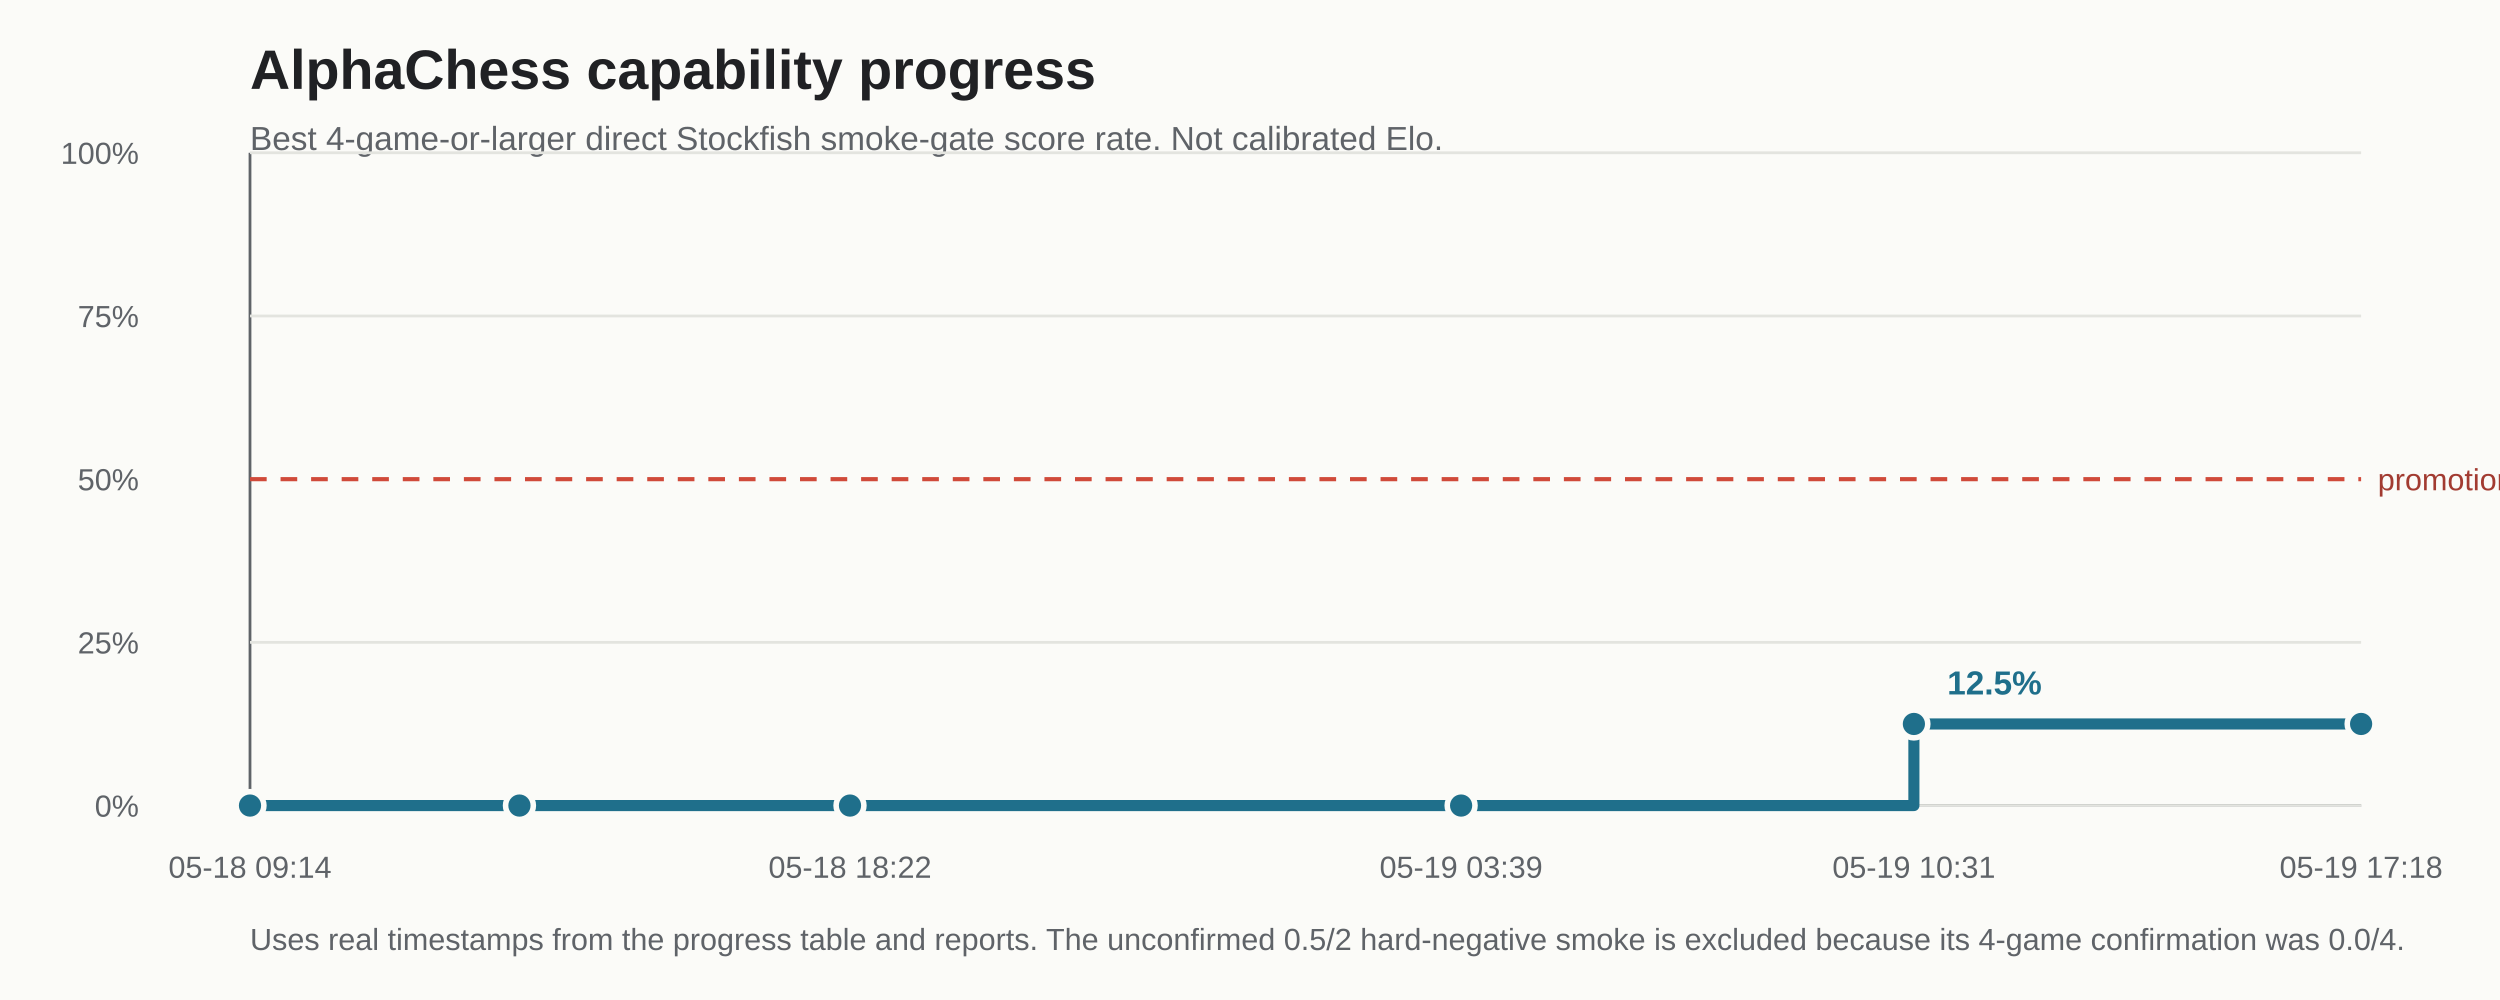
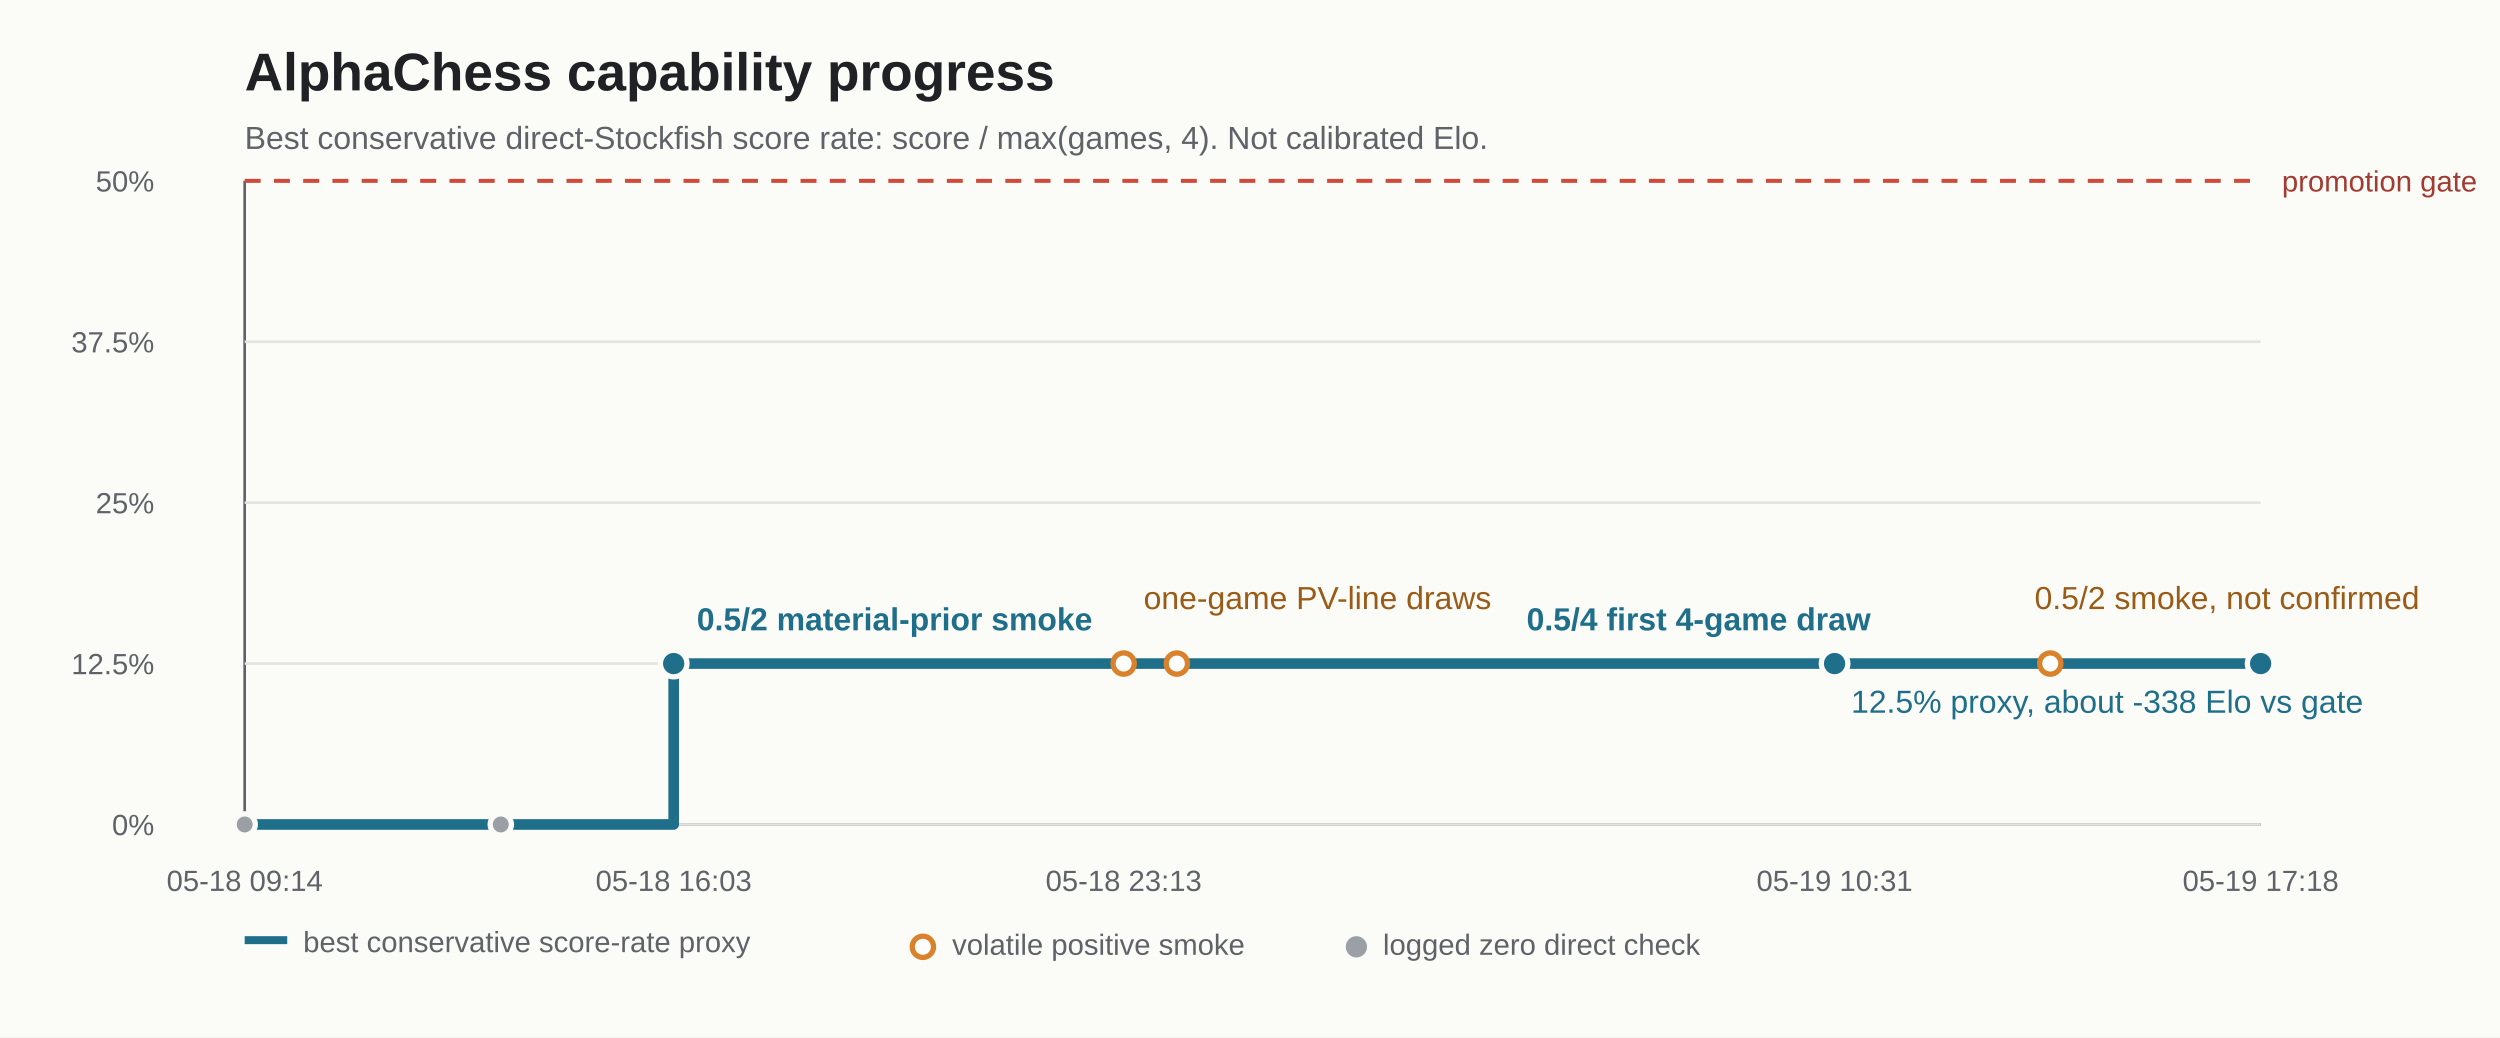
- <svg xmlns="http://www.w3.org/2000/svg" width="900" height="360" viewBox="0 0 900 360" role="img" aria-labelledby="title desc">
-   <rect width="900" height="360" fill="#fbfbf8" />
-   <text x="90" y="32" font-family="Arial, sans-serif" font-size="20" font-weight="700" fill="#202124">AlphaChess capability progress</text>
-   <text x="90" y="54" font-family="Arial, sans-serif" font-size="12" fill="#5f6368">Best 4-game-or-larger direct Stockfish smoke-gate score rate. Not calibrated Elo.</text>
+ <svg xmlns="http://www.w3.org/2000/svg" width="940" height="390" viewBox="0 0 940 390" role="img" aria-labelledby="title desc">
+   <rect width="940" height="390" fill="#fbfbf8" />
+   <text x="92" y="34" font-family="Arial, sans-serif" font-size="20" font-weight="700" fill="#202124">AlphaChess capability progress</text>
+   <text x="92" y="56" font-family="Arial, sans-serif" font-size="12" fill="#5f6368">Best conservative direct-Stockfish score rate: score / max(games, 4). Not calibrated Elo.</text>
  <g font-family="Arial, sans-serif" font-size="11" fill="#5f6368">
-     <line x1="90" y1="55" x2="90" y2="290" stroke="#5f6368" stroke-width="1" />
-     <line x1="90" y1="290" x2="850" y2="290" stroke="#5f6368" stroke-width="1" />
-     <line x1="90" y1="55" x2="850" y2="55" stroke="#e3e4df" stroke-width="1" />
-     <line x1="90" y1="113.75" x2="850" y2="113.75" stroke="#e3e4df" stroke-width="1" />
-     <line x1="90" y1="172.5" x2="850" y2="172.5" stroke="#d04a3a" stroke-width="1.5" stroke-dasharray="6 5" />
-     <line x1="90" y1="231.25" x2="850" y2="231.25" stroke="#e3e4df" stroke-width="1" />
-     <line x1="90" y1="290" x2="850" y2="290" stroke="#e3e4df" stroke-width="1" />
-     <text x="50" y="59" text-anchor="end">100%</text>
-     <text x="50" y="117.75" text-anchor="end">75%</text>
-     <text x="50" y="176.5" text-anchor="end">50%</text>
-     <text x="50" y="235.25" text-anchor="end">25%</text>
-     <text x="50" y="294" text-anchor="end">0%</text>
-     <text x="856" y="176.5" fill="#a23b31">promotion gate</text>
-     <text x="90" y="316" text-anchor="middle">05-18 09:14</text>
-     <text x="306" y="316" text-anchor="middle">05-18 18:22</text>
-     <text x="526" y="316" text-anchor="middle">05-19 03:39</text>
-     <text x="689" y="316" text-anchor="middle">05-19 10:31</text>
-     <text x="850" y="316" text-anchor="middle">05-19 17:18</text>
+     <line x1="92" y1="68" x2="92" y2="310" stroke="#5f6368" stroke-width="1" />
+     <line x1="92" y1="310" x2="850" y2="310" stroke="#5f6368" stroke-width="1" />
+     <line x1="92" y1="68" x2="850" y2="68" stroke="#d04a3a" stroke-width="1.5" stroke-dasharray="6 5" />
+     <line x1="92" y1="128.5" x2="850" y2="128.5" stroke="#e3e4df" stroke-width="1" />
+     <line x1="92" y1="189" x2="850" y2="189" stroke="#e3e4df" stroke-width="1" />
+     <line x1="92" y1="249.5" x2="850" y2="249.5" stroke="#e3e4df" stroke-width="1" />
+     <line x1="92" y1="310" x2="850" y2="310" stroke="#e3e4df" stroke-width="1" />
+     <text x="58" y="72" text-anchor="end">50%</text>
+     <text x="58" y="132.5" text-anchor="end">37.5%</text>
+     <text x="58" y="193" text-anchor="end">25%</text>
+     <text x="58" y="253.5" text-anchor="end">12.5%</text>
+     <text x="58" y="314" text-anchor="end">0%</text>
+     <text x="858" y="72" fill="#a23b31">promotion gate</text>
+     <text x="92" y="335" text-anchor="middle">05-18 09:14</text>
+     <text x="253.3" y="335" text-anchor="middle">05-18 16:03</text>
+     <text x="422.5" y="335" text-anchor="middle">05-18 23:13</text>
+     <text x="689.8" y="335" text-anchor="middle">05-19 10:31</text>
+     <text x="850" y="335" text-anchor="middle">05-19 17:18</text>
  </g>
-   <path d="M 90 290 L 526 290 L 689 290 L 689 260.625 L 850 260.625" fill="none" stroke="#1f6f8b" stroke-width="4" stroke-linejoin="round" />
+   <path d="M 92 310 L 253.3 310 L 253.3 249.5 L 850 249.5" fill="none" stroke="#1f6f8b" stroke-width="4" stroke-linejoin="round" />
+   <g fill="#9aa0a6" stroke="#fbfbf8" stroke-width="2">
+     <circle cx="92" cy="310" r="4" />
+     <circle cx="188.3" cy="310" r="4" />
+   </g>
  <g fill="#1f6f8b" stroke="#fbfbf8" stroke-width="2">
-     <circle cx="90" cy="290" r="5" />
-     <circle cx="187" cy="290" r="5" />
-     <circle cx="306" cy="290" r="5" />
-     <circle cx="526" cy="290" r="5" />
-     <circle cx="689" cy="260.625" r="5" />
-     <circle cx="850" cy="260.625" r="5" />
+     <circle cx="253.3" cy="249.5" r="5" />
+     <circle cx="689.8" cy="249.5" r="5" />
+     <circle cx="850" cy="249.5" r="5" />
  </g>
-   <text x="701" y="250" font-family="Arial, sans-serif" font-size="12" font-weight="700" fill="#1f6f8b">12.5%</text>
-   <text x="90" y="342" font-family="Arial, sans-serif" font-size="11" fill="#5f6368">Uses real timestamps from the progress table and reports. The unconfirmed 0.5/2 hard-negative smoke is excluded because its 4-game confirmation was 0.0/4.</text>
+   <g fill="#ffffff" stroke="#d9822b" stroke-width="2">
+     <circle cx="422.5" cy="249.5" r="4" />
+     <circle cx="442.5" cy="249.5" r="4" />
+     <circle cx="770.9" cy="249.5" r="4" />
+   </g>
+   <g font-family="Arial, sans-serif" font-size="12" fill="#202124">
+     <text x="262" y="237" font-weight="700" fill="#1f6f8b">0.5/2 material-prior smoke</text>
+     <text x="574" y="237" font-weight="700" fill="#1f6f8b">0.5/4 first 4-game draw</text>
+     <text x="696" y="268" fill="#1f6f8b">12.5% proxy, about -338 Elo vs gate</text>
+     <text x="430" y="229" fill="#9a5b16">one-game PV-line draws</text>
+     <text x="765" y="229" fill="#9a5b16">0.5/2 smoke, not confirmed</text>
+   </g>
+   <g font-family="Arial, sans-serif" font-size="11" fill="#5f6368">
+     <rect x="92" y="352" width="16" height="3" fill="#1f6f8b" />
+     <text x="114" y="358">best conservative score-rate proxy</text>
+     <circle cx="347" cy="356" r="4" fill="#ffffff" stroke="#d9822b" stroke-width="2" />
+     <text x="358" y="359">volatile positive smoke</text>
+     <circle cx="510" cy="356" r="4" fill="#9aa0a6" />
+     <text x="520" y="359">logged zero direct check</text>
+   </g>
</svg>
